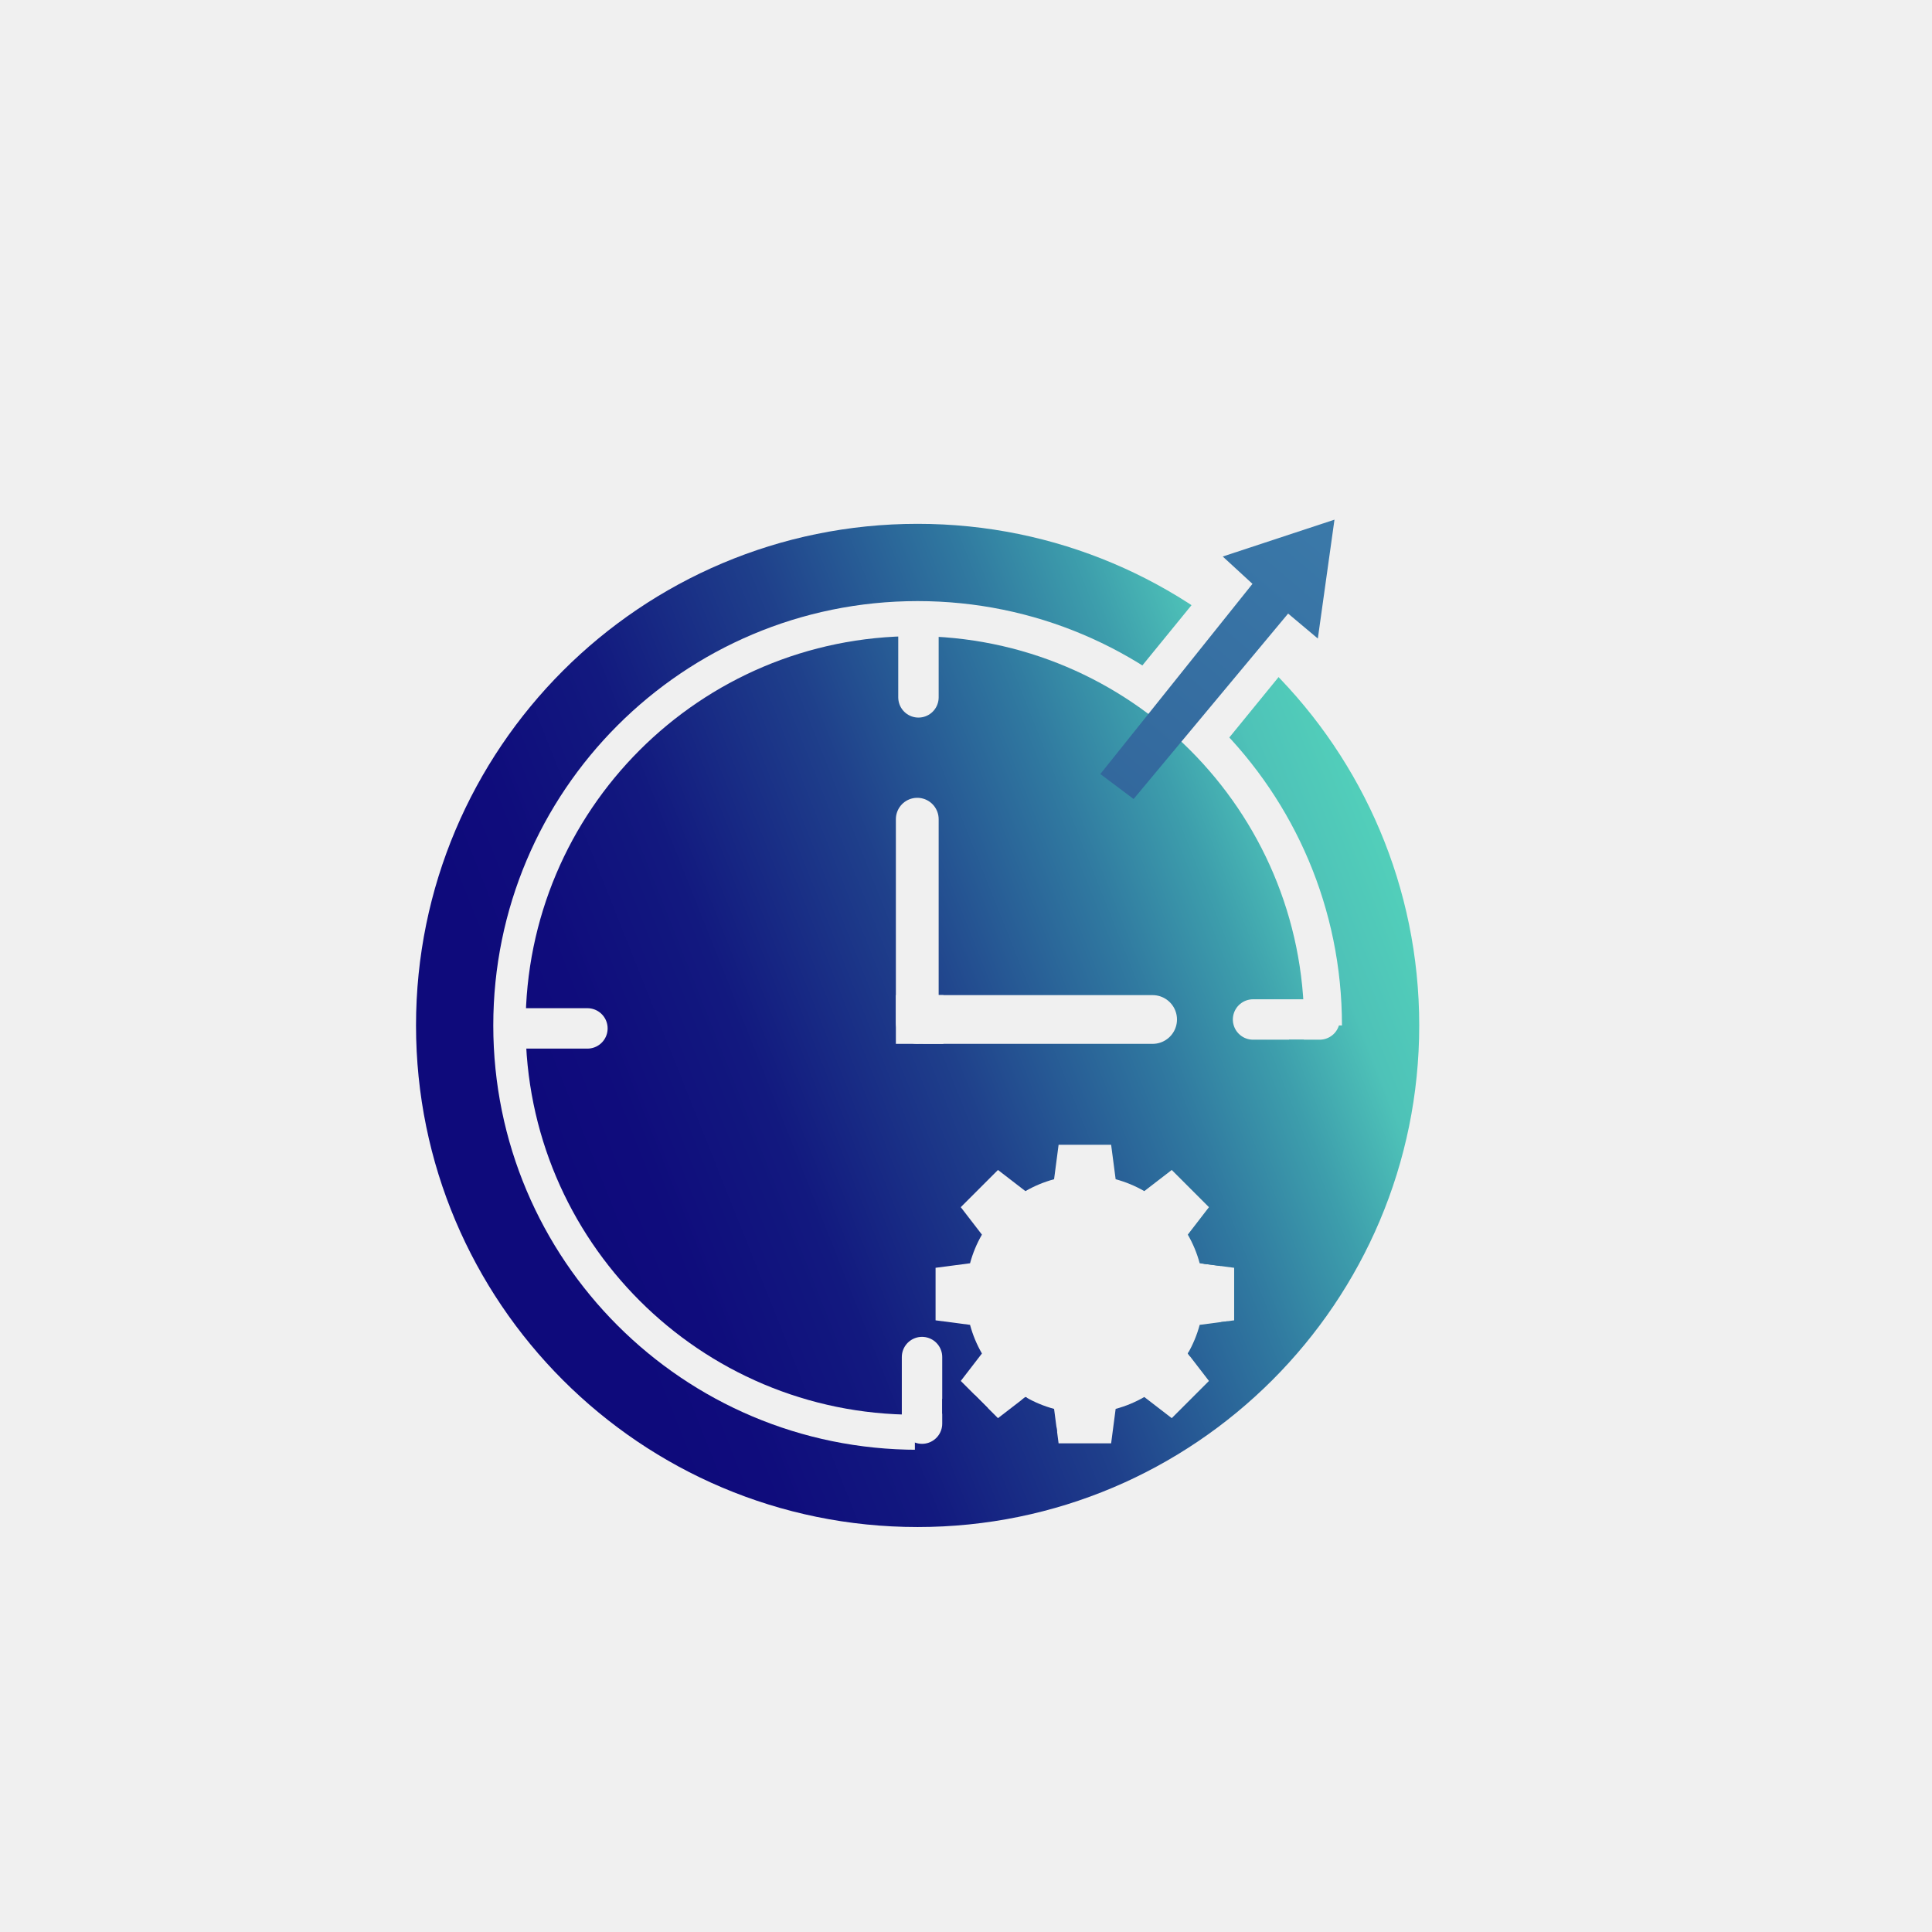
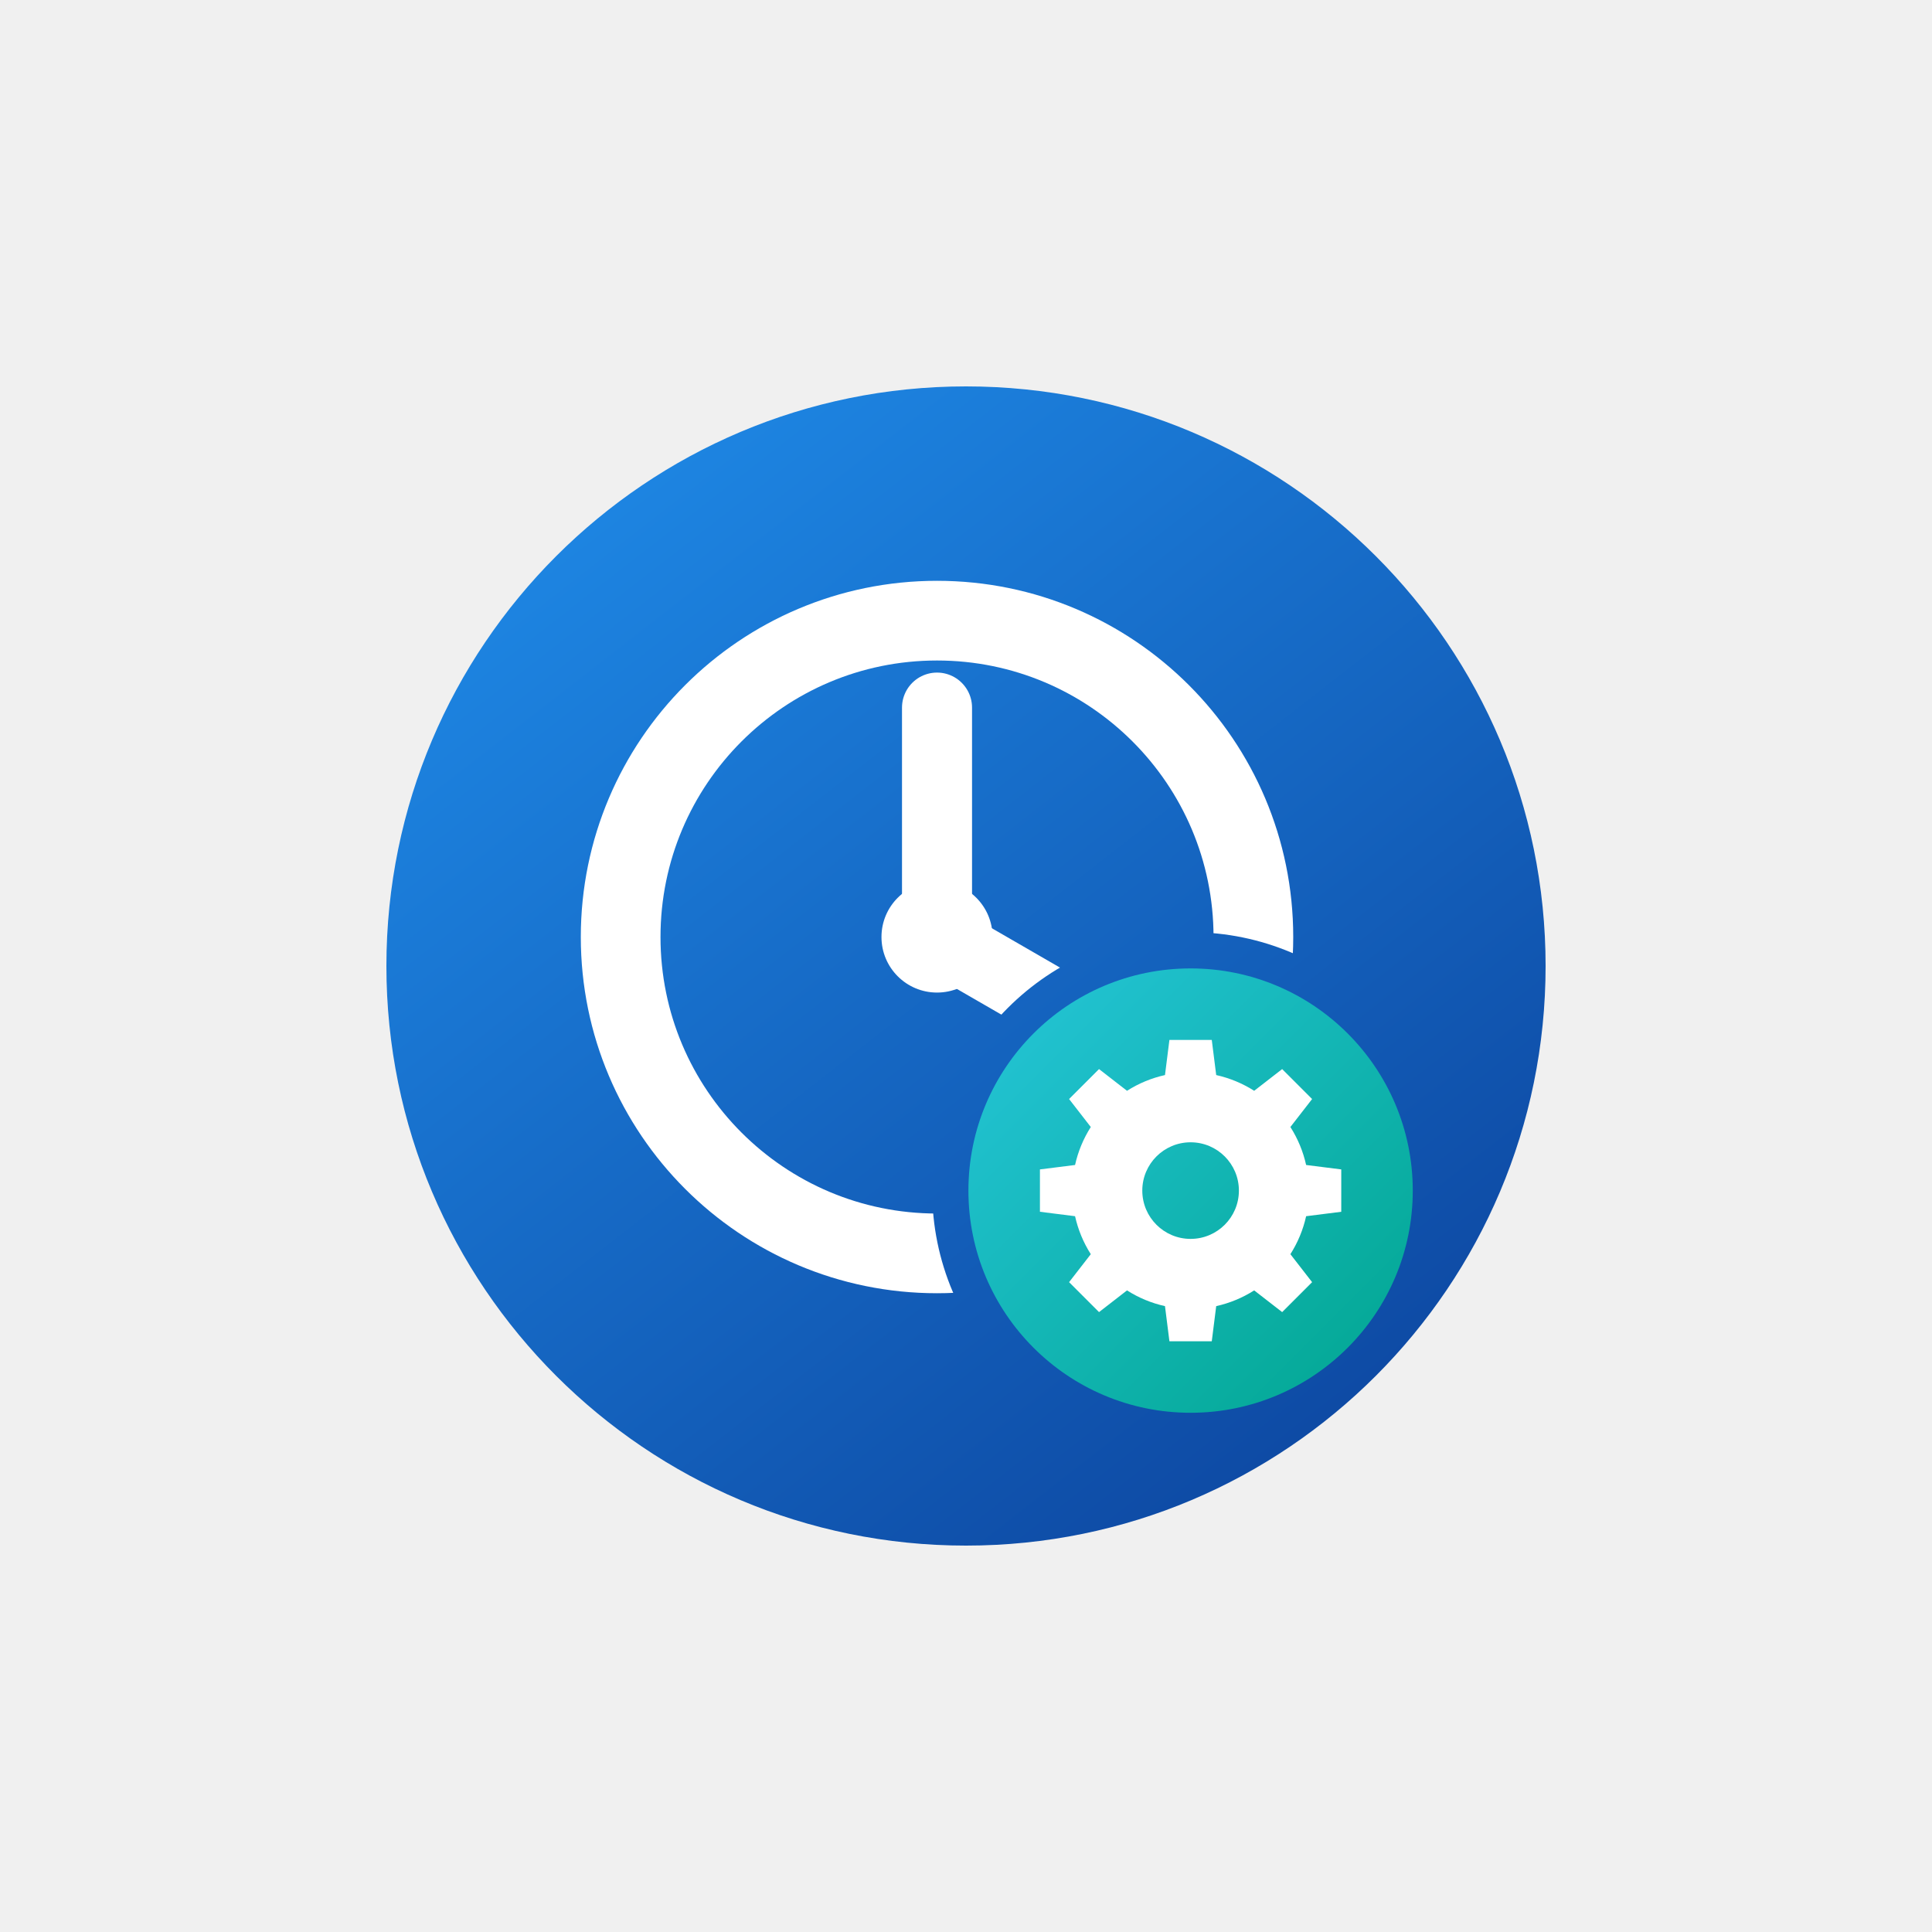
<svg xmlns="http://www.w3.org/2000/svg" width="1024" height="1024" viewBox="0 0 1024 1024">
  <defs>
-     <linearGradient id="g" gradientUnits="userSpaceOnUse" x1="-46.5" y1="18.5" x2="650.3" y2="-259">
-       <stop offset="0" stop-color="#0e0a7b" />
-       <stop offset="0.09" stop-color="#0f0c7c" />
-       <stop offset="0.25" stop-color="#12197f" />
-       <stop offset="0.46" stop-color="#1f408b" />
-       <stop offset="0.68" stop-color="#3079a0" />
-       <stop offset="0.8" stop-color="#3d9eac" />
-       <stop offset="0.9" stop-color="#4ec2b8" />
-       <stop offset="1" stop-color="#52cfba" />
+     <linearGradient id="gd" x1="0.15" y1="0.05" x2="0.85" y2="0.95">
+       <stop offset="0" stop-color="#1e88e5" />
+       <stop offset="1" stop-color="#0d47a1" />
    </linearGradient>
-     <linearGradient id="ga" gradientUnits="userSpaceOnUse" x1="677" y1="325" x2="850" y2="120">
-       <stop offset="0" stop-color="#33689d" />
-       <stop offset="1" stop-color="#3a78a8" />
+     <linearGradient id="gb" x1="0" y1="0" x2="1" y2="1">
+       <stop offset="0" stop-color="#26c6da" />
+       <stop offset="1" stop-color="#00a58e" />
    </linearGradient>
-     <mask id="m-disc" maskUnits="userSpaceOnUse" x="0" y="0" width="1024" height="1024">
+     <mask id="cut" maskUnits="userSpaceOnUse" x="0" y="0" width="1024" height="1024">
      <rect width="1024" height="1024" fill="#fff" />
-       <g fill="none" stroke="#000" stroke-width="34" stroke-linecap="round">
-         <path d="M510 250.5L510 194.5" />
-         <path d="M791.5 521.5L847.5 521.5" />
-         <path d="M513 805.5L513 861.5" />
-         <path d="M231.5 529L175.5 529" />
-       </g>
-       <path d="M509 353V524" fill="none" stroke="#000" stroke-width="36" stroke-linecap="round" />
-       <path d="M515 521.5H707" fill="none" stroke="#000" stroke-width="41" stroke-linecap="round" />
-       <rect x="491" y="501" width="40" height="41" fill="#000" />
-       <path d="M624.1 655.9L627.9 626.9L672.1 626.9L675.9 655.9A100 100 0 0 1 700 665.9L723.1 648.1L754.4 679.4L736.6 702.5A100 100 0 0 1 746.6 726.6L775.6 730.4L775.6 774.6L746.6 778.4A100 100 0 0 1 736.6 802.5L754.4 825.6L723.1 856.9L700 839.1A100 100 0 0 1 675.9 849.1L672.1 878.1L627.9 878.1L624.1 849.1A100 100 0 0 1 600 839.1L576.9 856.9L545.6 825.6L563.4 802.5A100 100 0 0 1 553.4 778.4L524.4 774.6L524.4 730.4L553.4 726.6A100 100 0 0 1 563.4 702.5L545.6 679.4L576.9 648.1L600 665.9A100 100 0 0 1 624.1 655.9z" fill="#000" />
-     </mask>
-     <mask id="m-ring" maskUnits="userSpaceOnUse" x="0" y="0" width="1024" height="1024">
-       <rect width="1024" height="1024" fill="#fff" />
-       <rect x="0" y="-47.5" width="320" height="95" fill="#000" transform="translate(677 325) rotate(-50.8)" />
+       <circle cx="698" cy="698" r="214" fill="#000" />
    </mask>
  </defs>
-   <g transform="translate(512 512) scale(0.63) translate(-550 -476.5)">
-     <circle cx="507" cy="526.5" r="327.5" fill="url(#g)" mask="url(#m-disc)" />
-     <g mask="url(#m-ring)">
-       <path d="M87.3 526.5a422 422 0 1 0 844 0a422 422 0 1 0 -844 0zM152.3 526.5a357 357 0 1 0 714 0a357 357 0 1 0 -714 0z" fill="url(#g)" fill-rule="evenodd" mask="url(#m-disc)" />
+   <g transform="translate(512 512) scale(0.64) translate(-512 -512)">
+     <circle cx="512" cy="512" r="480" fill="url(#gd)" />
+     <g mask="url(#cut)">
+       <circle cx="488" cy="488" r="262" fill="none" stroke="#fff" stroke-width="66" />
+       <path d="M488 298L488 488L607.51 557" fill="none" stroke="#fff" stroke-width="58" stroke-linecap="round" stroke-linejoin="round" />
+       <circle cx="488" cy="488" r="46" fill="#fff" />
    </g>
-     <path d="M869 526.5A362 362 0 0 1 507 888.5L507 841.5A315 315 0 0 0 822 526.5z" fill="url(#g)" mask="url(#m-disc)" />
-     <path d="M663 315L791 155L766 132L860 101L846 201L821 180L691 336Z" fill="url(#ga)" />
+     <circle cx="698" cy="698" r="184" fill="url(#gb)" />
+     <path d="M676.79 602.32L680.46 573.23L715.54 573.23L719.21 602.32A98 98 0 0 1 750.66 615.35L773.83 597.37L798.63 622.17L780.65 645.34A98 98 0 0 1 793.68 676.79L822.77 680.46L822.77 715.54L793.68 719.21A98 98 0 0 1 780.65 750.66L798.63 773.83L773.83 798.63L750.66 780.65A98 98 0 0 1 719.21 793.68L715.54 822.77L680.46 822.77L676.79 793.68A98 98 0 0 1 645.34 780.65L622.17 798.63L597.37 773.83L615.35 750.66A98 98 0 0 1 602.32 719.21L573.23 715.54L573.23 680.46L602.32 676.79A98 98 0 0 1 615.35 645.34L597.37 622.17L622.17 597.37L645.34 615.35A98 98 0 0 1 676.79 602.32ZM658 698a40 40 0 1 0 80 0a40 40 0 1 0 -80 0Z" fill="#fff" fill-rule="evenodd" />
  </g>
</svg>
